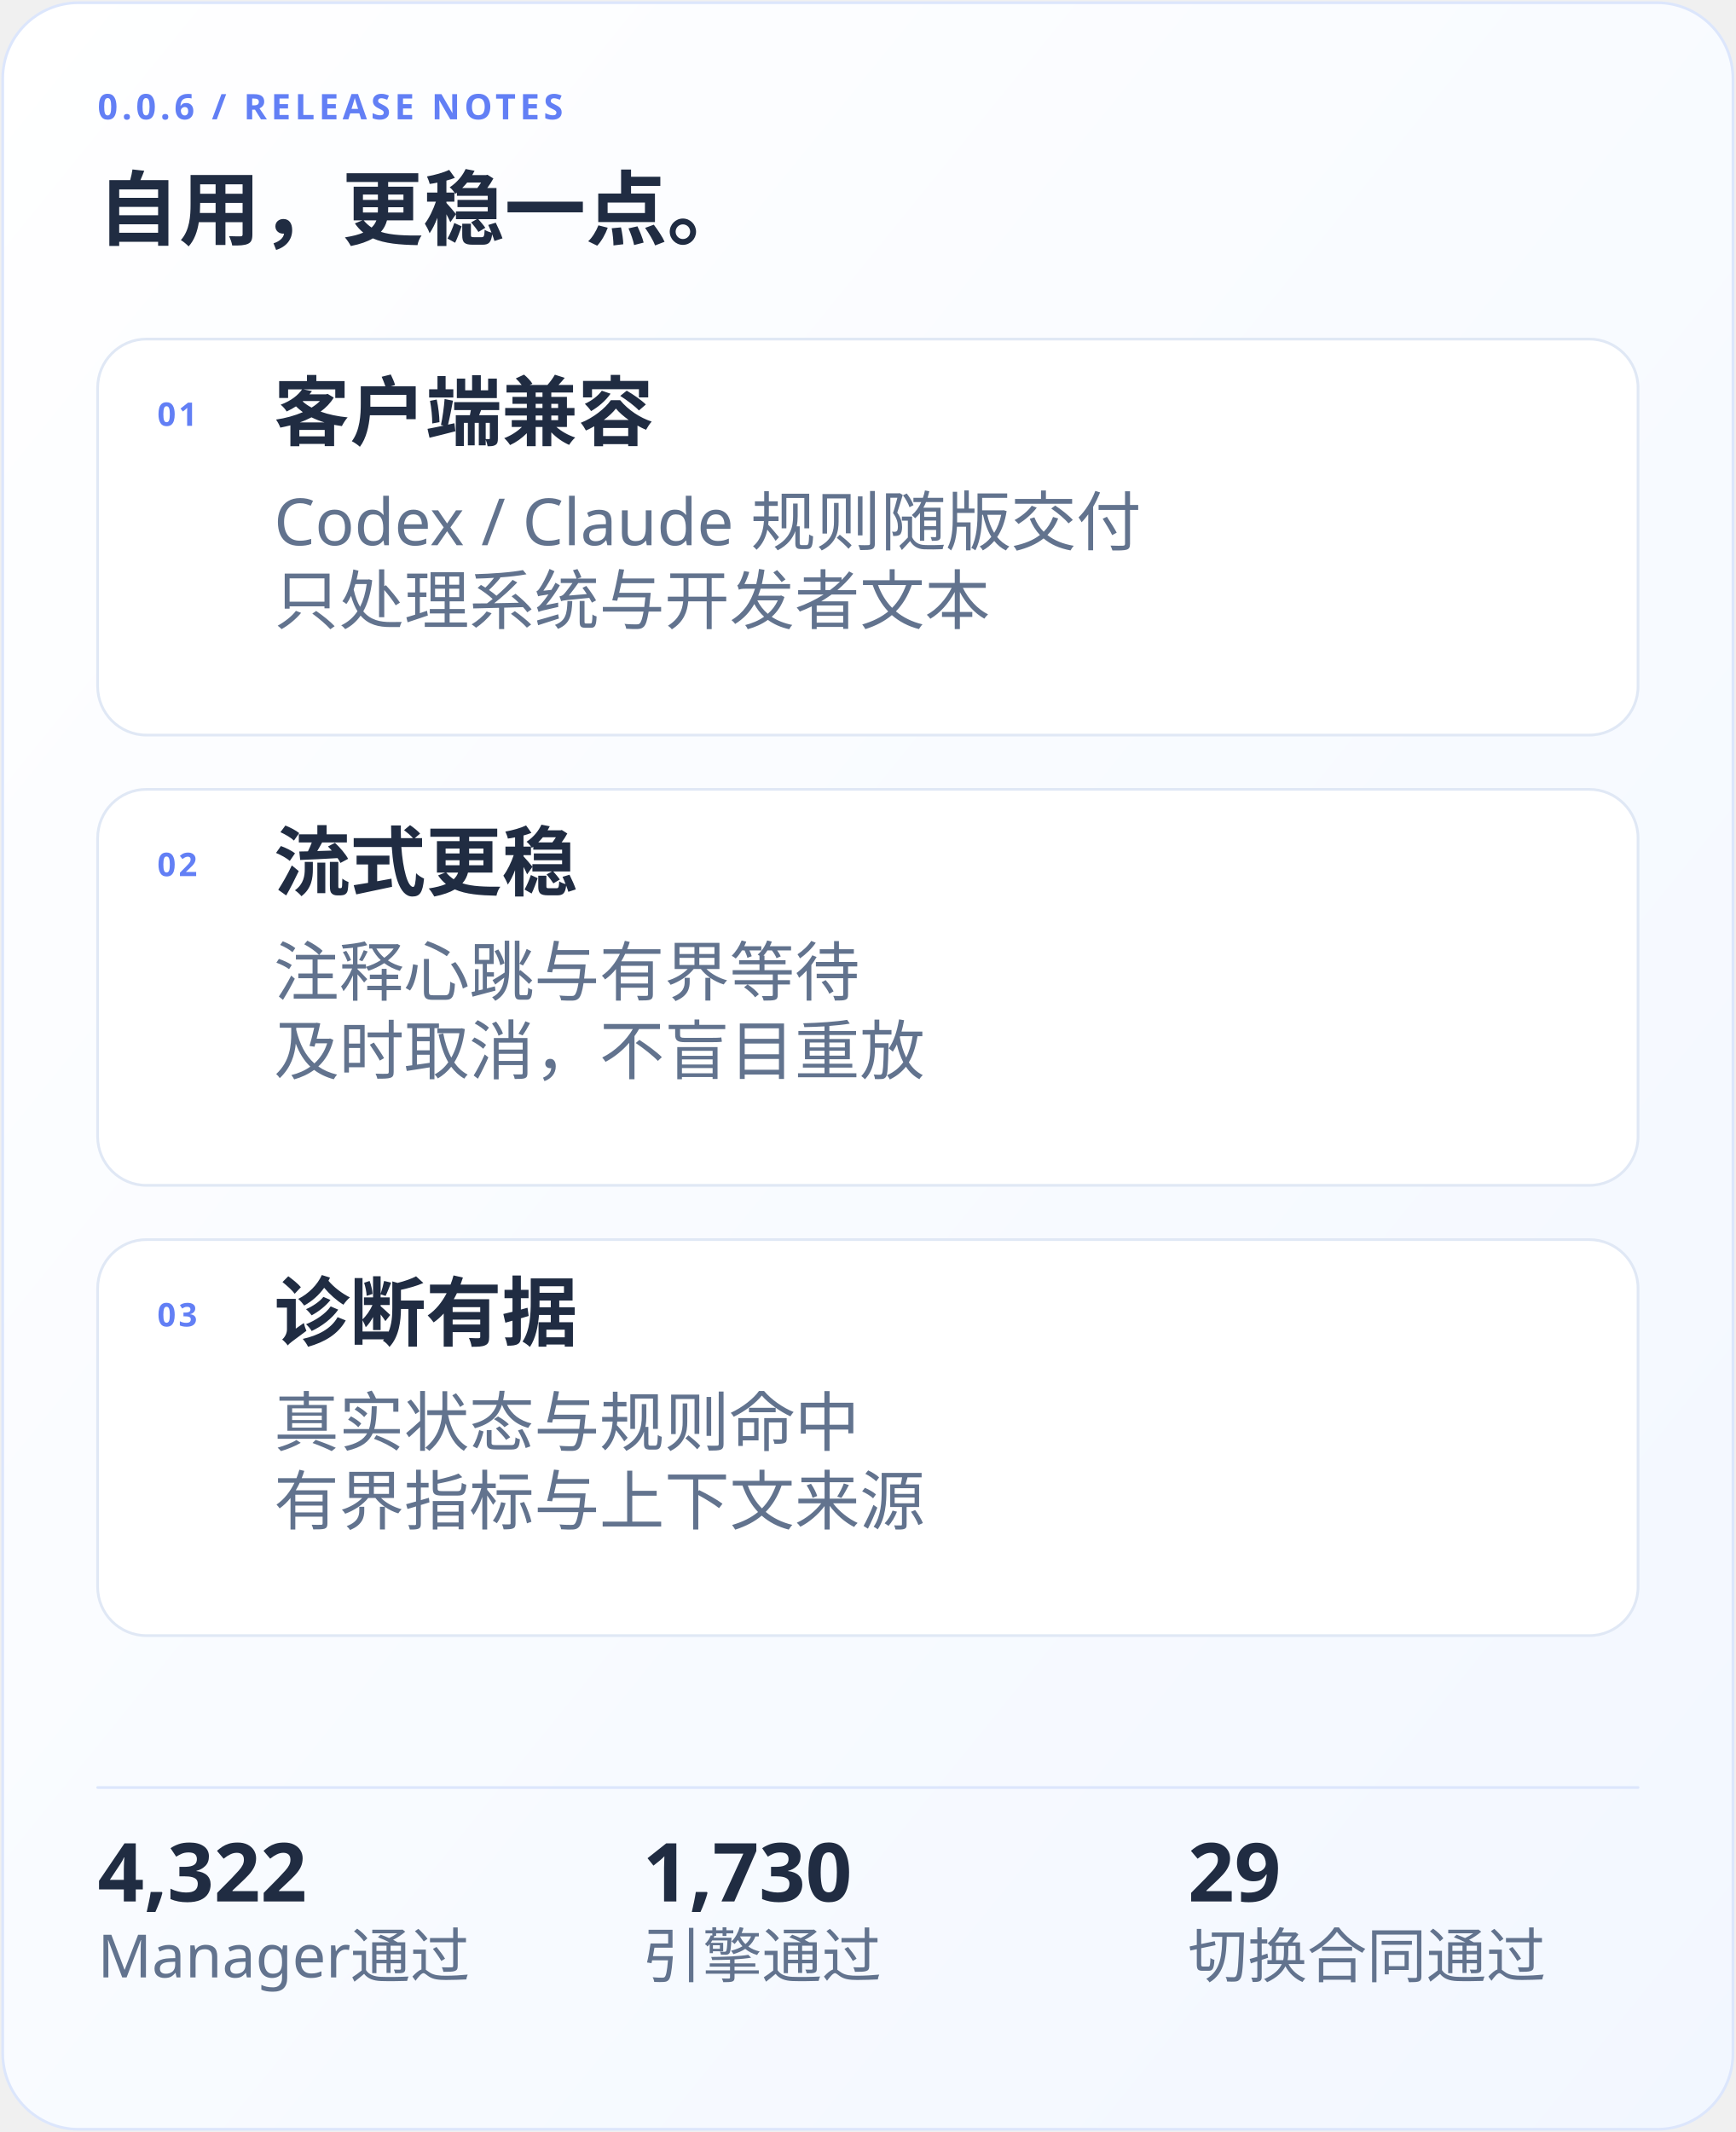
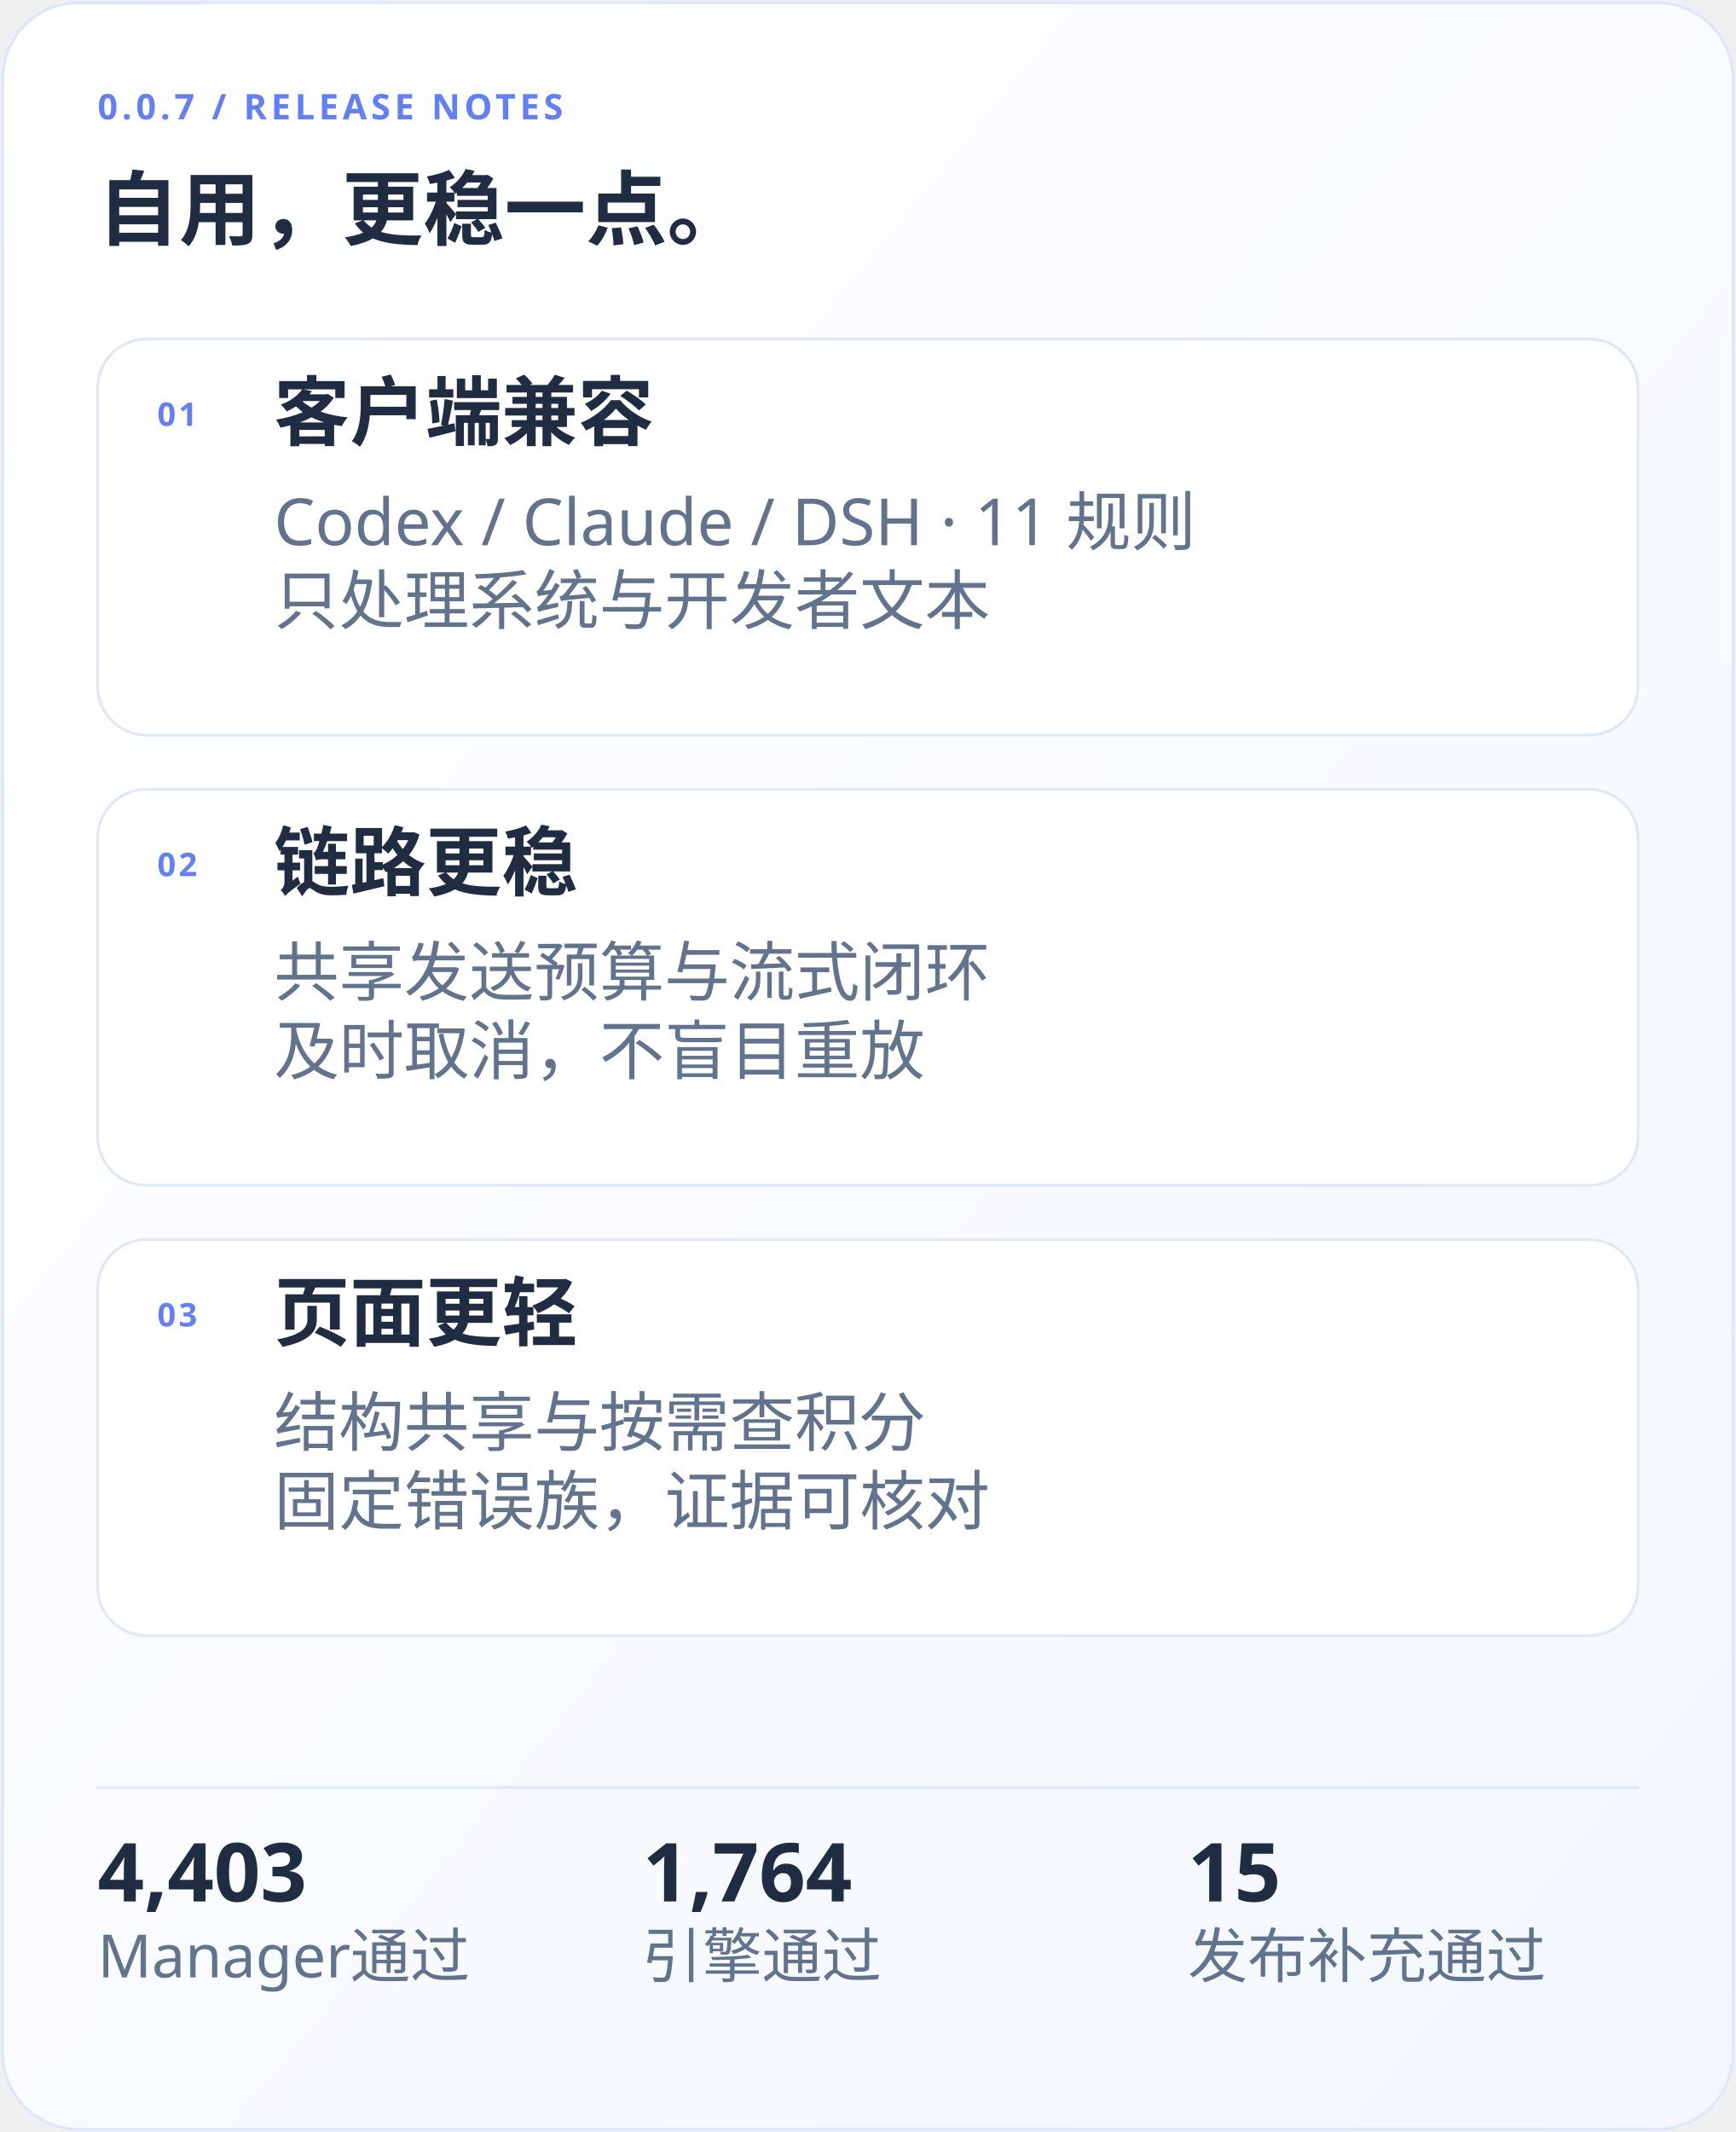
<svg xmlns="http://www.w3.org/2000/svg" width="640" height="786" viewBox="0 0 640 786" role="img" aria-labelledby="title desc">
  <defs>
    <linearGradient id="paper" x1="0" y1="0" x2="1" y2="1">
      <stop stop-color="#ffffff" />
      <stop offset="1" stop-color="#f2f7ff" />
    </linearGradient>
    <linearGradient id="blue" x1="0" y1="0" x2="1" y2="1">
      <stop stop-color="#9ebeff" />
      <stop offset=".58" stop-color="#6c8df6" />
      <stop offset="1" stop-color="#5472eb" />
    </linearGradient>
    <radialGradient id="halo">
      <stop stop-color="#dceaff" stop-opacity=".95" />
      <stop offset="1" stop-color="#eaf3ff" stop-opacity="0" />
    </radialGradient>
  </defs>
  <style>@media(prefers-reduced-motion:reduce){.travel{display:none}}</style>
  <rect x="1" y="1" width="638" height="784" rx="28" fill="url(#paper)" stroke="#dce6fc" />
-   <text x="36" y="44" fill="#627ff5" font-family="'Bahnschrift', 'DIN Alternate', 'Microsoft YaHei', 'PingFang SC', sans-serif" font-size="13" font-weight="600" letter-spacing="1.5">0.0.6 / RELEASE NOTES</text>
+   <text x="36" y="44" fill="#627ff5" font-family="'Bahnschrift', 'DIN Alternate', 'Microsoft YaHei', 'PingFang SC', sans-serif" font-size="13" font-weight="600" letter-spacing="1.5">0.0.7 / RELEASE NOTES</text>
  <text x="36" y="88" fill="#202c42" font-family="'Bahnschrift', 'DIN Alternate', 'Microsoft YaHei', 'PingFang SC', sans-serif" font-size="30" font-weight="700">自用，更稳一点。</text>
  <rect x="36" y="125" width="568" height="146" rx="18" fill="#ffffff" stroke="#e0e8f5" />
  <text x="58" y="157" fill="#627ff5" font-family="'Bahnschrift', 'DIN Alternate', 'Microsoft YaHei', 'PingFang SC', sans-serif" font-size="12" font-weight="600" letter-spacing="1">01</text>
  <text x="101" y="162" fill="#202c42" font-family="'Bahnschrift', 'DIN Alternate', 'Microsoft YaHei', 'PingFang SC', sans-serif" font-size="28" font-weight="600">客户端兼容</text>
-   <text x="101" y="201" fill="#62738e" font-family="'Bahnschrift', 'DIN Alternate', 'Microsoft YaHei', 'PingFang SC', sans-serif" font-size="24" font-weight="400">Codex / Claude 规则随版交付</text>
+   <text x="101" y="201" fill="#62738e" font-family="'Bahnschrift', 'DIN Alternate', 'Microsoft YaHei', 'PingFang SC', sans-serif" font-size="24" font-weight="400">Codex / Claude / DSH · 11 规则</text>
  <text x="101" y="230" fill="#62738e" font-family="'Bahnschrift', 'DIN Alternate', 'Microsoft YaHei', 'PingFang SC', sans-serif" font-size="24" font-weight="400">只处理系统与开发者文本</text>
  <rect x="36" y="291" width="568" height="146" rx="18" fill="#ffffff" stroke="#e0e8f5" />
  <text x="58" y="323" fill="#627ff5" font-family="'Bahnschrift', 'DIN Alternate', 'Microsoft YaHei', 'PingFang SC', sans-serif" font-size="12" font-weight="600" letter-spacing="1">02</text>
-   <text x="101" y="328" fill="#202c42" font-family="'Bahnschrift', 'DIN Alternate', 'Microsoft YaHei', 'PingFang SC', sans-serif" font-size="28" font-weight="600">流式更稳</text>
-   <text x="101" y="367" fill="#62738e" font-family="'Bahnschrift', 'DIN Alternate', 'Microsoft YaHei', 'PingFang SC', sans-serif" font-size="24" font-weight="400">注释心跳与有界等待</text>
+   <text x="101" y="328" fill="#202c42" font-family="'Bahnschrift', 'DIN Alternate', 'Microsoft YaHei', 'PingFang SC', sans-serif" font-size="28" font-weight="600">链路更稳</text>
+   <text x="101" y="367" fill="#62738e" font-family="'Bahnschrift', 'DIN Alternate', 'Microsoft YaHei', 'PingFang SC', sans-serif" font-size="24" font-weight="400">共享发送预算与流式闭环</text>
  <text x="101" y="396" fill="#62738e" font-family="'Bahnschrift', 'DIN Alternate', 'Microsoft YaHei', 'PingFang SC', sans-serif" font-size="24" font-weight="400">及时取消，不盲目重放</text>
  <rect x="36" y="457" width="568" height="146" rx="18" fill="#ffffff" stroke="#e0e8f5" />
  <text x="58" y="489" fill="#627ff5" font-family="'Bahnschrift', 'DIN Alternate', 'Microsoft YaHei', 'PingFang SC', sans-serif" font-size="12" font-weight="600" letter-spacing="1">03</text>
-   <text x="101" y="494" fill="#202c42" font-family="'Bahnschrift', 'DIN Alternate', 'Microsoft YaHei', 'PingFang SC', sans-serif" font-size="28" font-weight="600">诊断有据</text>
-   <text x="101" y="533" fill="#62738e" font-family="'Bahnschrift', 'DIN Alternate', 'Microsoft YaHei', 'PingFang SC', sans-serif" font-size="24" font-weight="400">真实状态与规则命中</text>
-   <text x="101" y="562" fill="#62738e" font-family="'Bahnschrift', 'DIN Alternate', 'Microsoft YaHei', 'PingFang SC', sans-serif" font-size="24" font-weight="400">有界指标与上下文来源</text>
+   <text x="101" y="494" fill="#202c42" font-family="'Bahnschrift', 'DIN Alternate', 'Microsoft YaHei', 'PingFang SC', sans-serif" font-size="28" font-weight="600">页面更轻</text>
+   <text x="101" y="533" fill="#62738e" font-family="'Bahnschrift', 'DIN Alternate', 'Microsoft YaHei', 'PingFang SC', sans-serif" font-size="24" font-weight="400">结构共享与按需查积分</text>
+   <text x="101" y="562" fill="#62738e" font-family="'Bahnschrift', 'DIN Alternate', 'Microsoft YaHei', 'PingFang SC', sans-serif" font-size="24" font-weight="400">固定错误族，证据可核对</text>
  <path d="M36 659 H604" fill="none" stroke="#dce6fc" stroke-width="1" stroke-linecap="round" stroke-linejoin="round" />
-   <text x="36" y="701" fill="#202c42" font-family="'Bahnschrift', 'DIN Alternate', 'Microsoft YaHei', 'PingFang SC', sans-serif" font-size="30" font-weight="700">4,322</text>
+   <text x="36" y="701" fill="#202c42" font-family="'Bahnschrift', 'DIN Alternate', 'Microsoft YaHei', 'PingFang SC', sans-serif" font-size="30" font-weight="700">4,403</text>
  <text x="36" y="729" fill="#62738e" font-family="'Bahnschrift', 'DIN Alternate', 'Microsoft YaHei', 'PingFang SC', sans-serif" font-size="22" font-weight="400">Manager通过</text>
-   <text x="237" y="701" fill="#202c42" font-family="'Bahnschrift', 'DIN Alternate', 'Microsoft YaHei', 'PingFang SC', sans-serif" font-size="30" font-weight="700">1,730</text>
+   <text x="237" y="701" fill="#202c42" font-family="'Bahnschrift', 'DIN Alternate', 'Microsoft YaHei', 'PingFang SC', sans-serif" font-size="30" font-weight="700">1,764</text>
  <text x="237" y="729" fill="#62738e" font-family="'Bahnschrift', 'DIN Alternate', 'Microsoft YaHei', 'PingFang SC', sans-serif" font-size="22" font-weight="400">引擎通过</text>
-   <text x="438" y="701" fill="#202c42" font-family="'Bahnschrift', 'DIN Alternate', 'Microsoft YaHei', 'PingFang SC', sans-serif" font-size="30" font-weight="700">29</text>
-   <text x="438" y="729" fill="#62738e" font-family="'Bahnschrift', 'DIN Alternate', 'Microsoft YaHei', 'PingFang SC', sans-serif" font-size="22" font-weight="400">切换合同通过</text>
+   <text x="438" y="701" fill="#202c42" font-family="'Bahnschrift', 'DIN Alternate', 'Microsoft YaHei', 'PingFang SC', sans-serif" font-size="30" font-weight="700">15</text>
+   <text x="438" y="729" fill="#62738e" font-family="'Bahnschrift', 'DIN Alternate', 'Microsoft YaHei', 'PingFang SC', sans-serif" font-size="22" font-weight="400">发布补充通过</text>
</svg>
